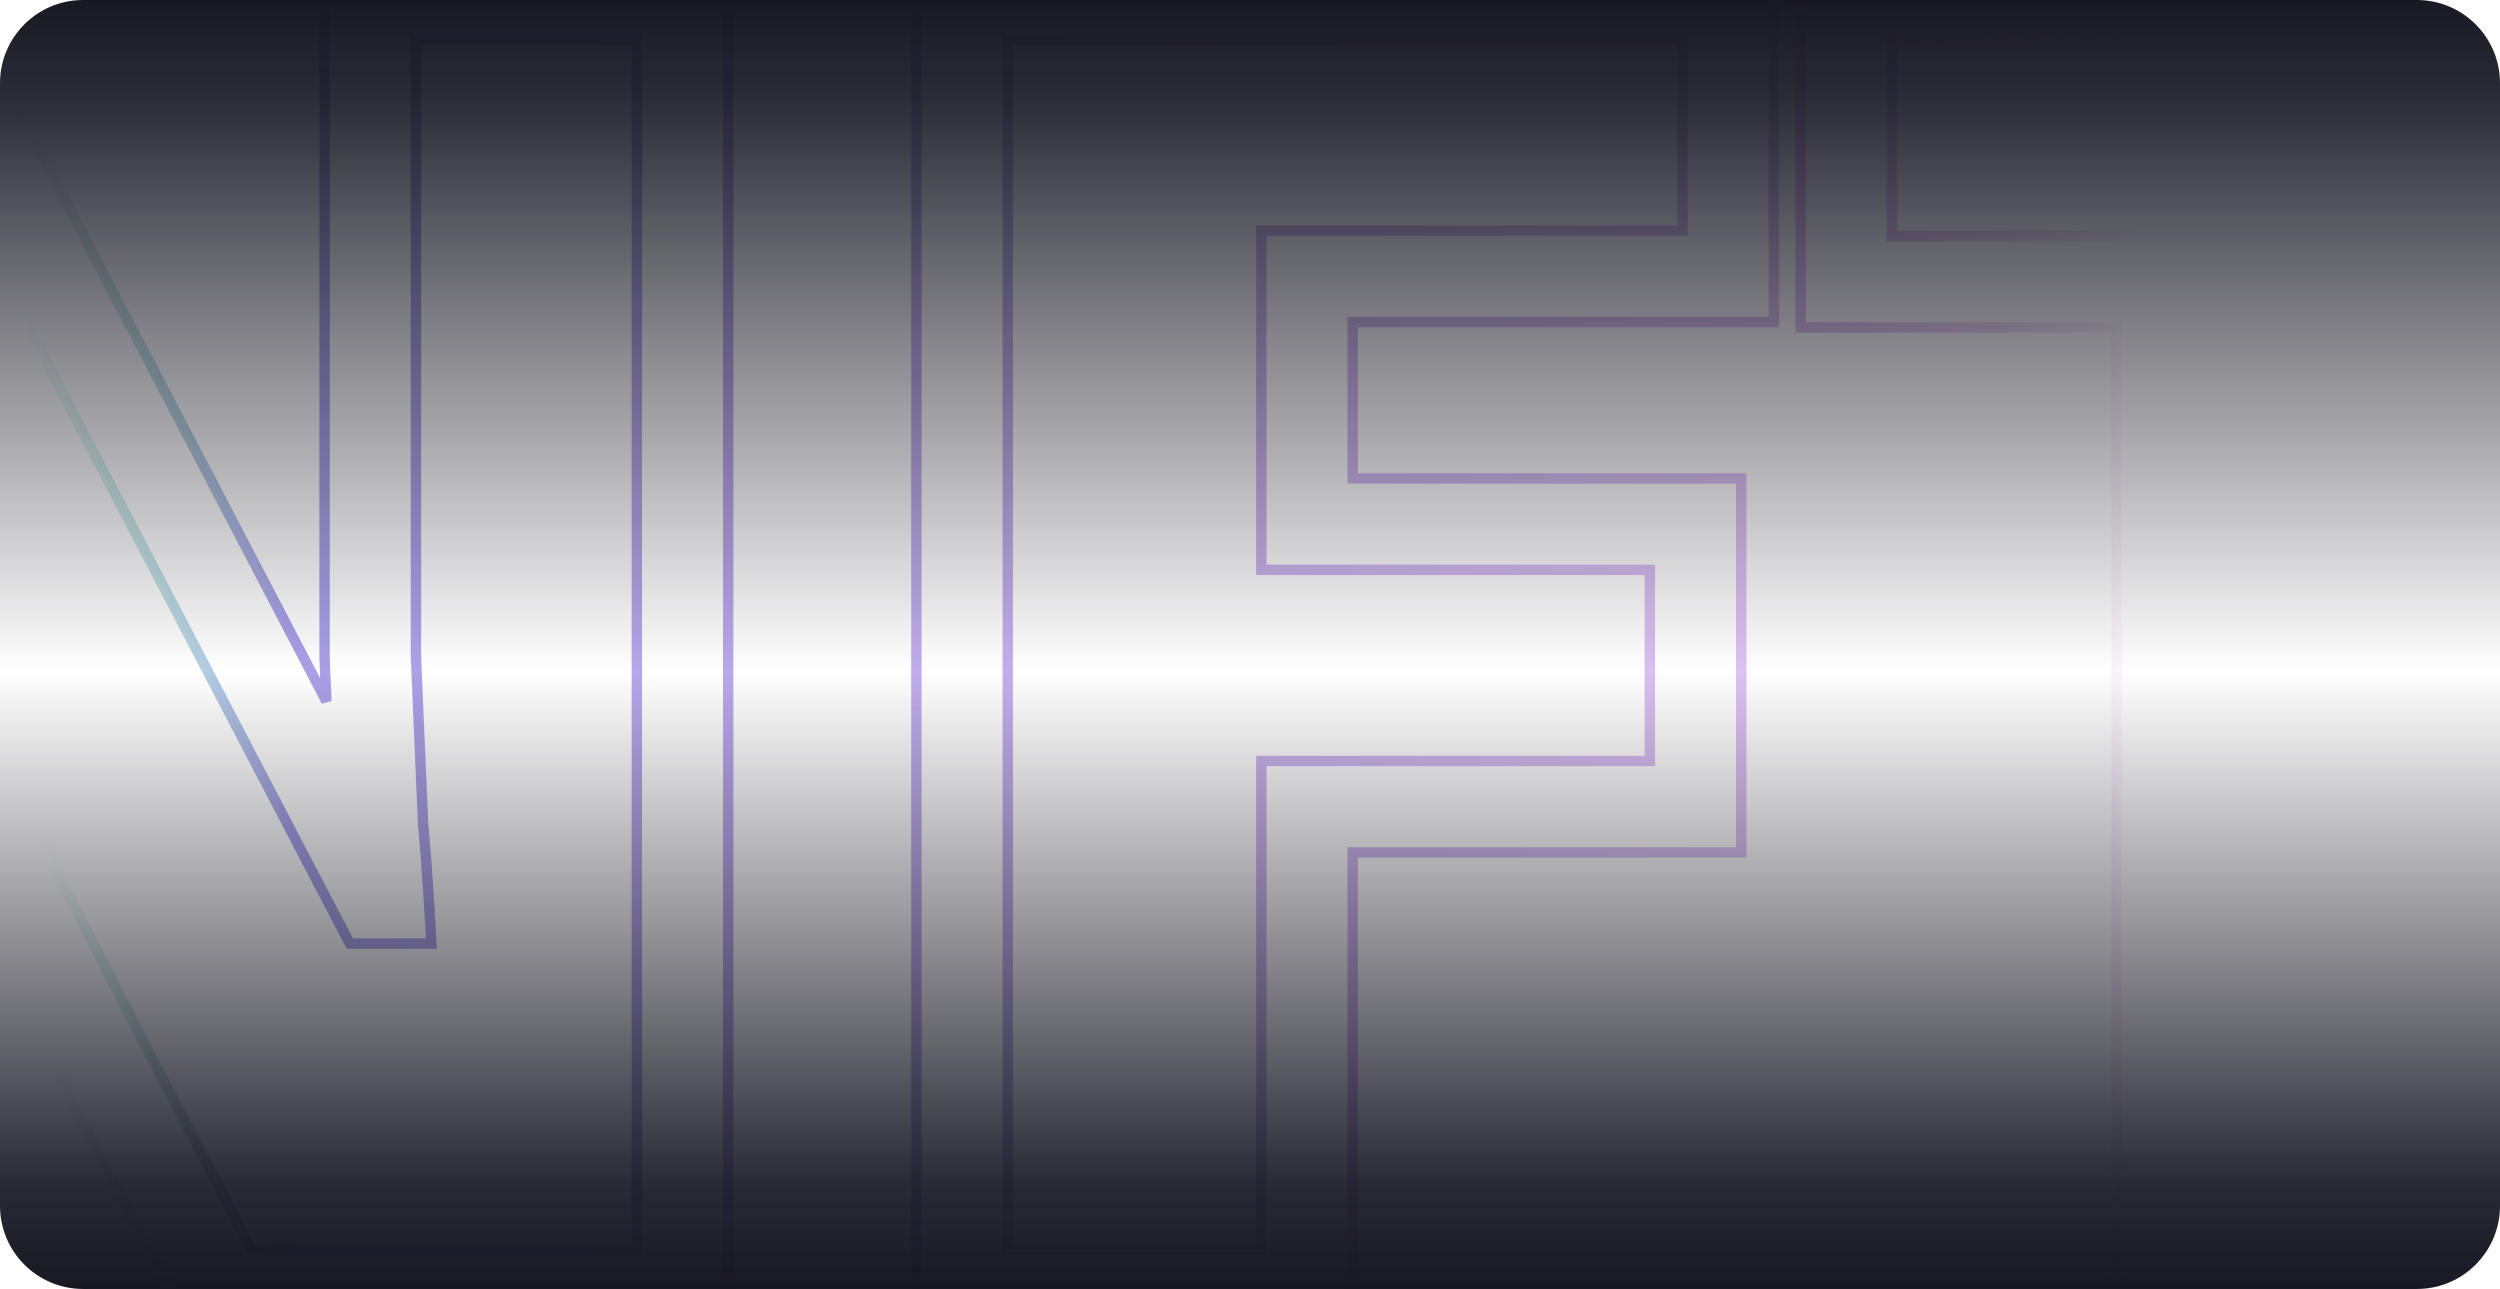
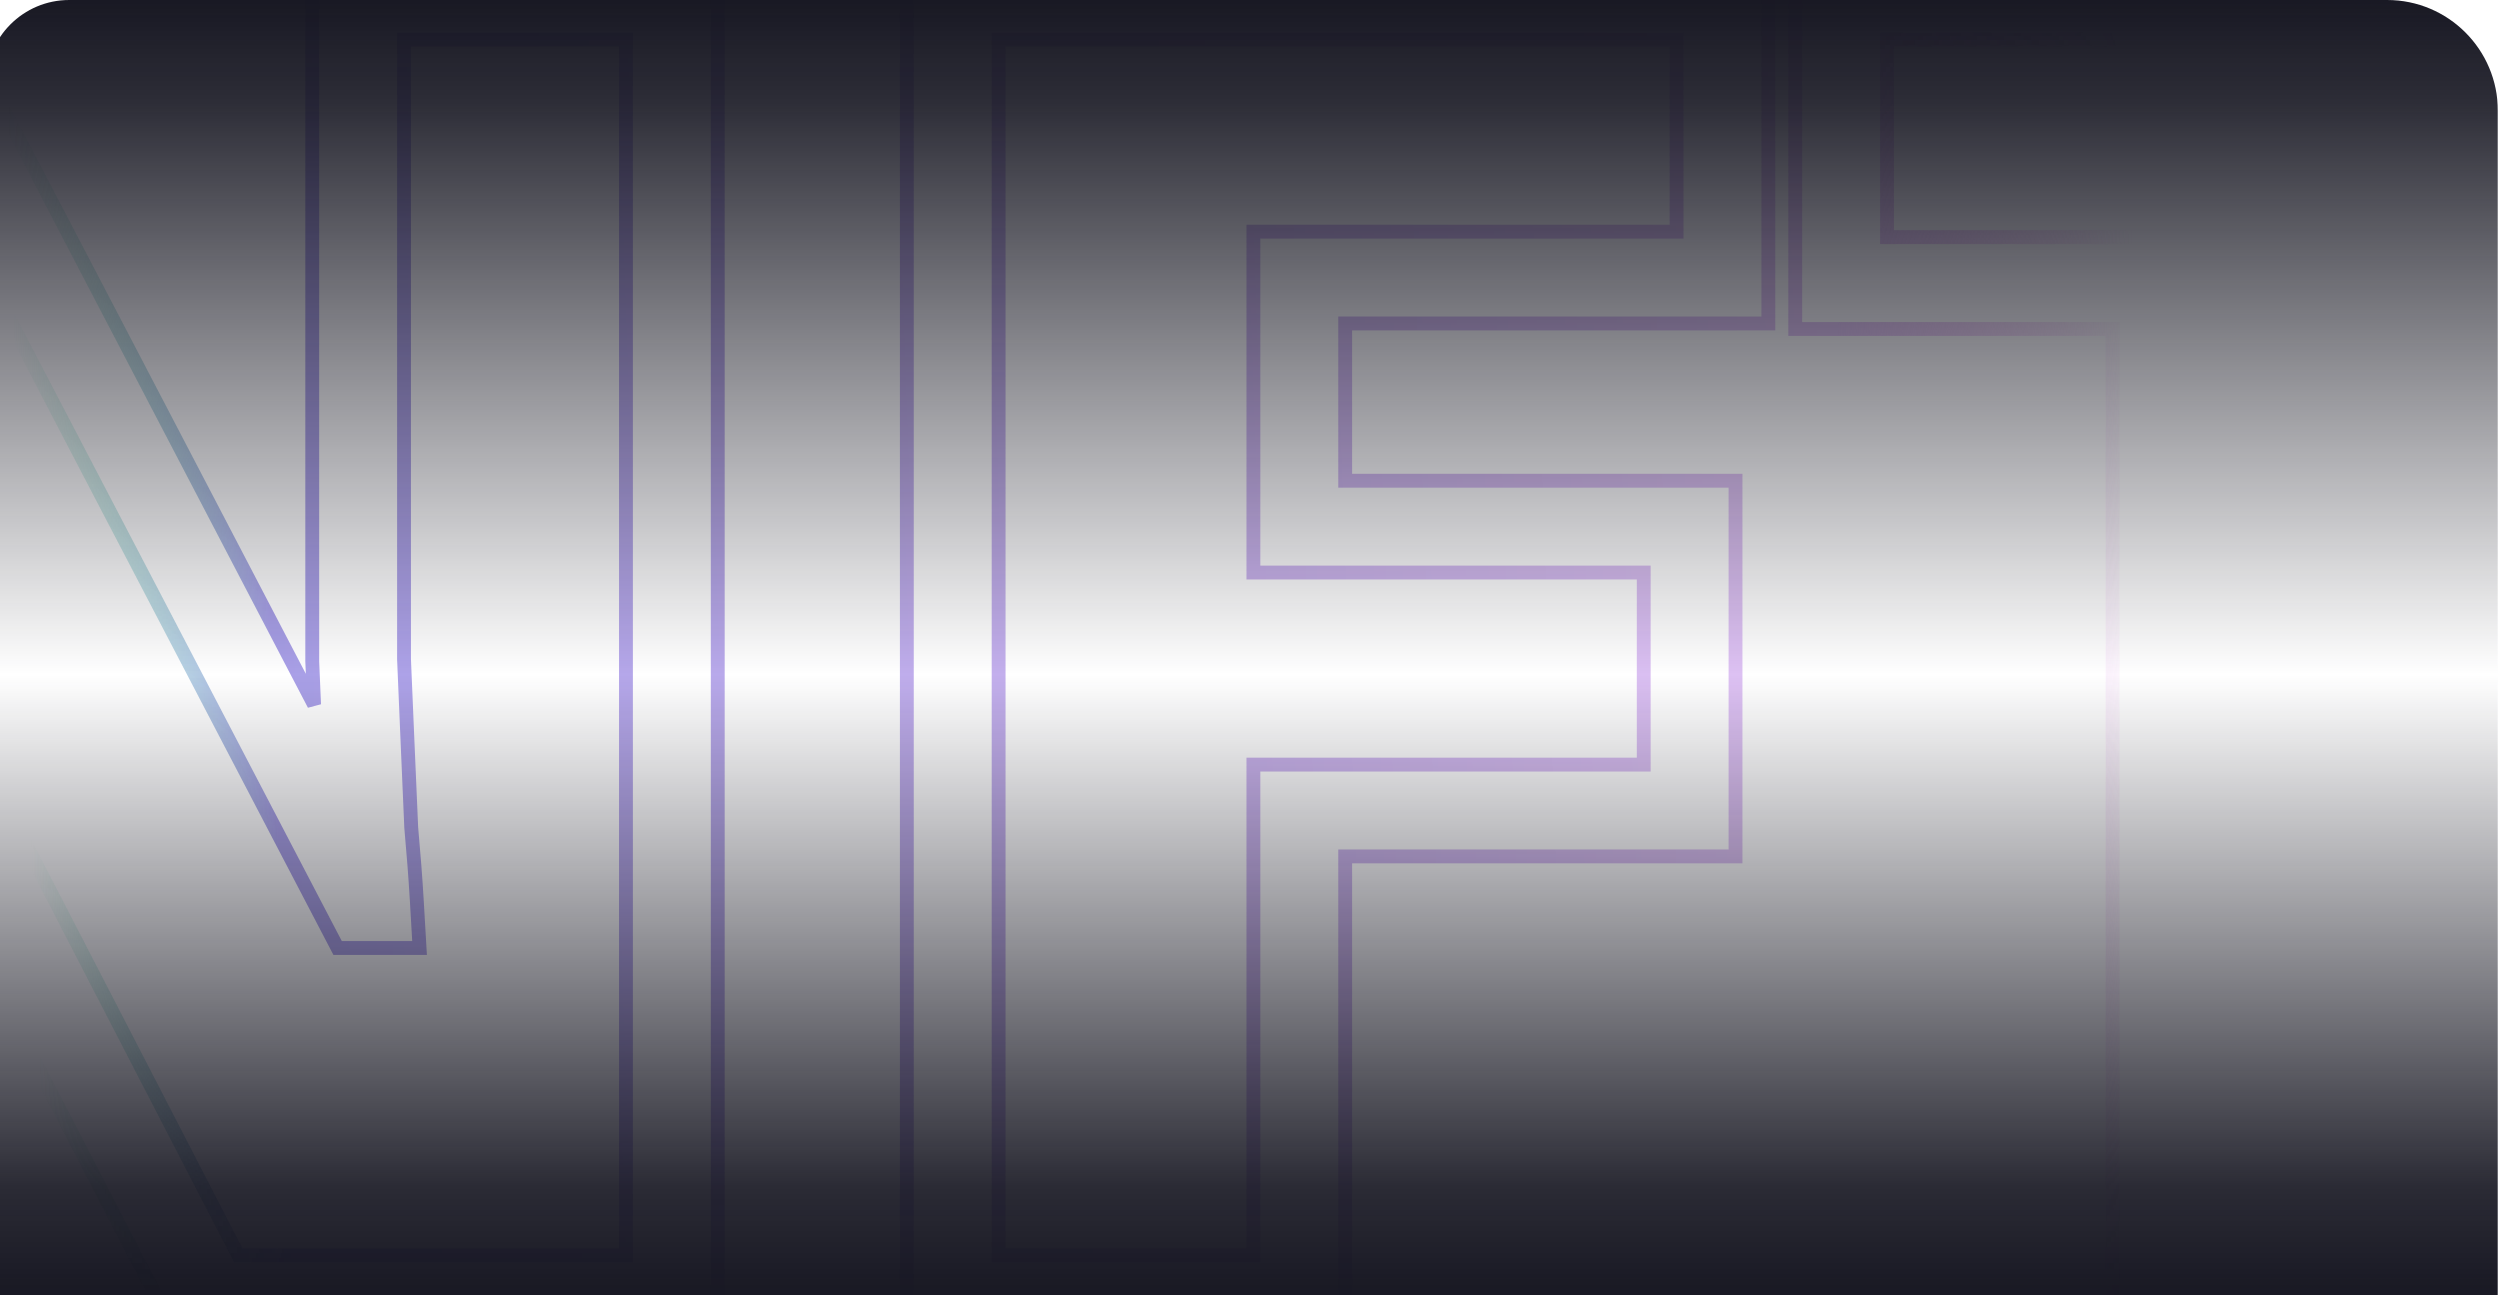
- <svg xmlns="http://www.w3.org/2000/svg" width="481" height="248" viewBox="0 0 481 248" fill="none">
-   <mask id="mask0_4164_2266" style="mask-type:alpha" maskUnits="userSpaceOnUse" x="0" y="0" width="481" height="248">
-     <rect width="481" height="248" rx="16" transform="matrix(-1 0 0 1 481 0)" fill="#161623" />
+ <svg xmlns="http://www.w3.org/2000/svg" width="361" height="187" viewBox="0 0 361 187" fill="none">
+   <mask id="mask0_850_8965" style="mask-type:alpha" maskUnits="userSpaceOnUse" x="-2" y="0" width="363" height="187">
+     <path d="M360.689 16C360.689 7.163 353.526 0 344.689 0H-2V187H360.689V16Z" fill="#161623" />
  </mask>
-   <g mask="url(#mask0_4164_2266)">
-     <path fill-rule="evenodd" clip-rule="evenodd" d="M-115 -10H-12.861L62.801 134.924C62.686 132.199 62.57 129.503 62.455 126.836L62.447 126.645V-10H140.106V258H37.592L-38.441 110.876C-38.309 114.114 -38.178 117.315 -38.047 120.479C-37.81 126.189 -37.69 131.456 -37.69 136.275V258H-115V-10ZM81.406 158.485C81.868 163.613 82.219 168.199 82.456 172.235L83.001 181.544H67.308L-23.511 7.588H-97.421V240.412H-55.269V136.275C-55.269 131.742 -55.382 126.722 -55.611 121.208C-55.844 115.592 -56.077 109.859 -56.31 104.009C-56.538 98.289 -56.879 92.814 -57.332 87.583L-57.348 87.394L-57.356 87.205C-57.583 81.974 -57.919 77.522 -58.353 73.819L-59.503 64.001H-42.876L48.293 240.412H122.527V7.588H80.026V126.265C80.256 131.587 80.486 137.024 80.717 142.574L81.406 158.485ZM176.314 -10H341.3V61.949H260.261V92.059H335.012V164.008H260.261V258H176.314V-10ZM193.893 7.588V240.412H242.682V146.42H317.433V109.647H242.682V44.361H323.721V7.588H193.893ZM346.447 -10H553V63.001H492.221V258H407.226V63.001H346.447V-10ZM364.026 7.588V45.413H424.805V240.412H474.642V45.413H535.421V7.588H364.026Z" stroke="url(#paint0_linear_4164_2266)" stroke-width="2" />
-     <rect width="481" height="248" rx="12" fill="url(#paint1_linear_4164_2266)" />
+   <g mask="url(#mask0_850_8965)">
+     <path fill-rule="evenodd" clip-rule="evenodd" d="M-88.714 -7.541H-11.697L45.354 101.737C45.267 99.682 45.18 97.649 45.093 95.638L45.087 95.495V-7.541H103.644V194.54H26.346L-30.986 83.604C-30.887 86.046 -30.788 88.459 -30.689 90.845C-30.51 95.15 -30.419 99.122 -30.419 102.756V194.54H-88.714V-7.541ZM59.382 119.503C59.731 123.369 59.996 126.827 60.174 129.871L60.585 136.89H48.752L-19.728 5.721H-75.459V181.278H-43.675V102.756C-43.675 99.337 -43.76 95.552 -43.932 91.395C-44.108 87.16 -44.284 82.837 -44.459 78.426C-44.631 74.113 -44.889 69.984 -45.23 66.04L-45.242 65.898L-45.249 65.755C-45.419 61.811 -45.673 58.454 -46 55.662L-46.867 48.259H-34.33L34.414 181.278H90.389V5.721H58.342V95.207C58.516 99.221 58.689 103.32 58.863 107.505L59.382 119.503ZM130.947 -7.541H255.351V46.711H194.245V69.415H250.61V123.667H194.245V194.54H130.947V-7.541ZM144.202 5.721V181.278H180.99V110.405H237.355V82.677H180.99V33.45H242.096V5.721H144.202ZM259.232 -7.541H414.98V47.505H369.151V194.54H305.062V47.505H259.232V-7.541ZM272.488 5.721V34.243H318.317V181.278H355.895V34.243H401.725V5.721H272.488Z" stroke="url(#paint0_linear_850_8965)" stroke-width="2" />
+     <path d="M-2 12C-2 5.373 3.373 0 10 0H360.689V187H-2V12Z" fill="url(#paint1_linear_850_8965)" />
  </g>
  <defs>
-     <linearGradient id="paint0_linear_4164_2266" x1="-115" y1="124" x2="552.167" y2="100.422" gradientUnits="userSpaceOnUse">
+     <linearGradient id="paint0_linear_850_8965" x1="-88.714" y1="93.5" x2="414.352" y2="75.721" gradientUnits="userSpaceOnUse">
      <stop stop-color="#4BF2A2" stop-opacity="0" />
      <stop offset="0.183" stop-color="#5EE1B0" stop-opacity="0" />
      <stop offset="0.254" stop-color="#A89FE7" />
      <stop offset="0.534" stop-color="#CCB5EF" />
      <stop offset="0.706" stop-color="#E1C4F4" />
      <stop offset="0.792" stop-color="#E099E8" stop-opacity="0" />
      <stop offset="0.896" stop-color="#DF6DDB" stop-opacity="0" />
      <stop offset="1" stop-color="#DD40CD" />
    </linearGradient>
-     <linearGradient id="paint1_linear_4164_2266" x1="241" y1="3.9305e-06" x2="241" y2="248" gradientUnits="userSpaceOnUse">
+     <linearGradient id="paint1_linear_850_8965" x1="179.722" y1="2.96372e-06" x2="179.722" y2="187" gradientUnits="userSpaceOnUse">
      <stop stop-color="#161621" stop-opacity="0.99" />
      <stop offset="0.08" stop-color="#161621" stop-opacity="0.9" />
      <stop offset="0.521" stop-color="#161621" stop-opacity="0" />
      <stop offset="0.916" stop-color="#161621" stop-opacity="0.91" />
      <stop offset="1" stop-color="#161621" stop-opacity="0.99" />
    </linearGradient>
  </defs>
</svg>
